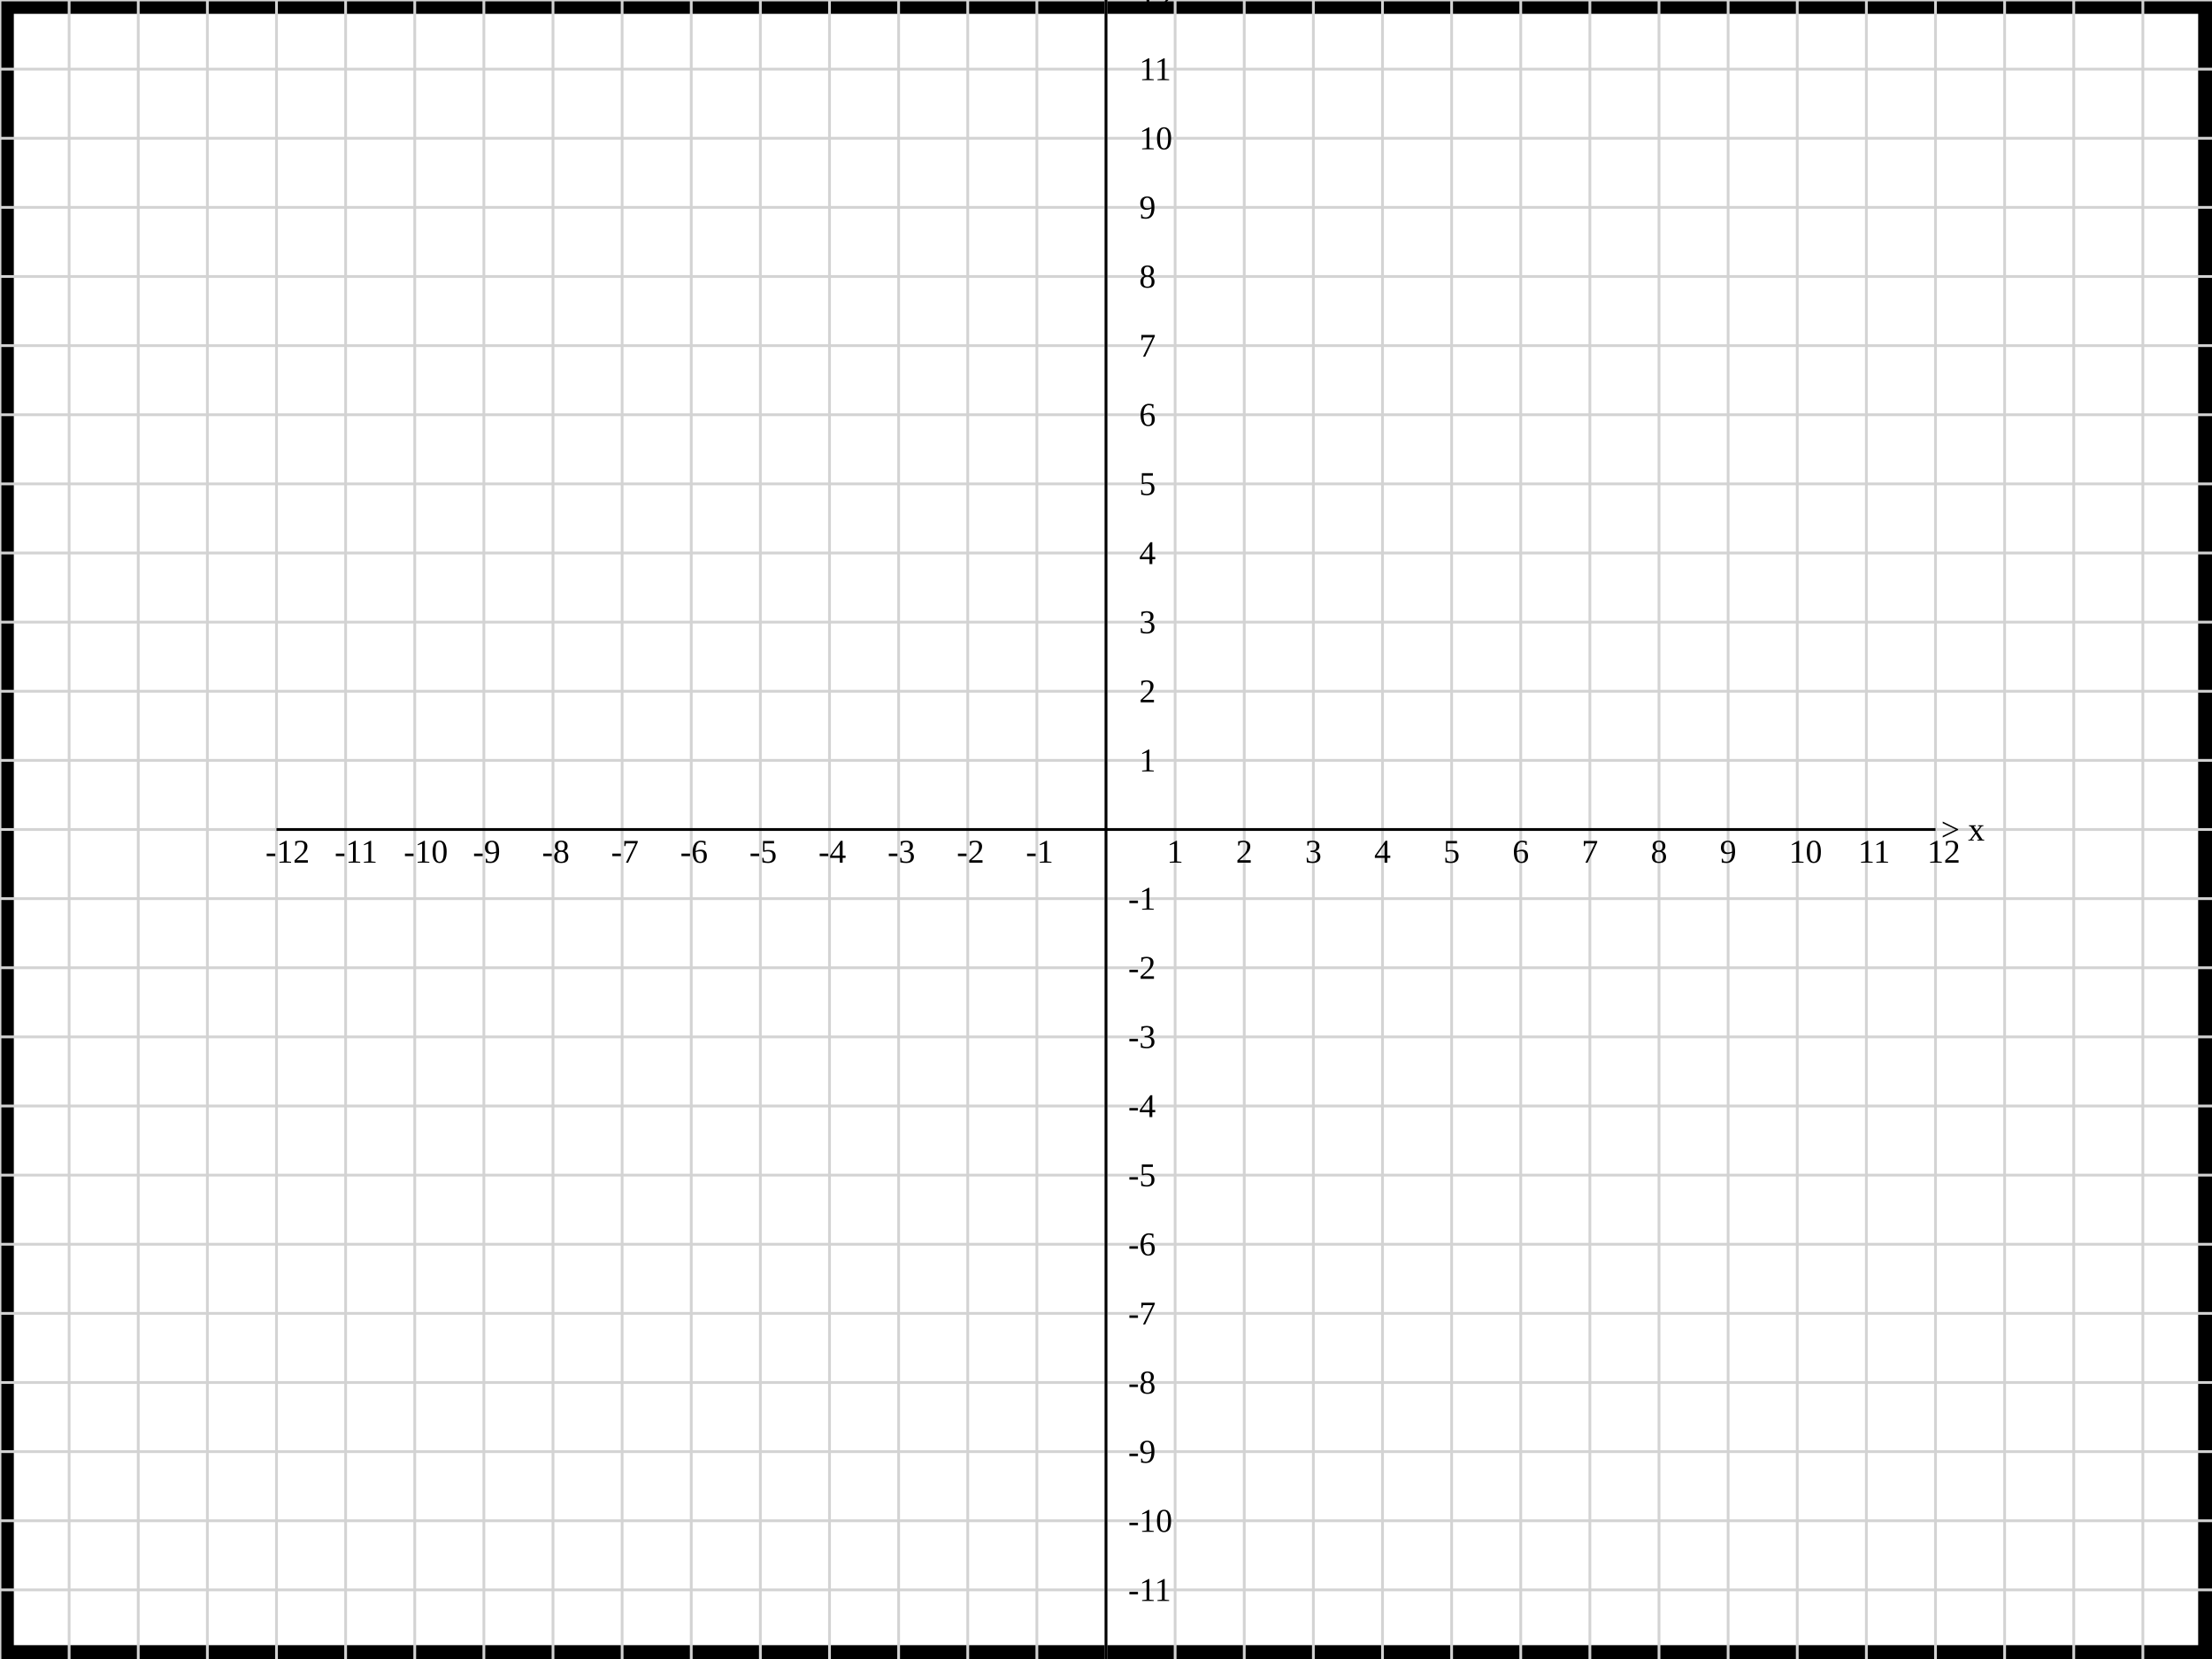
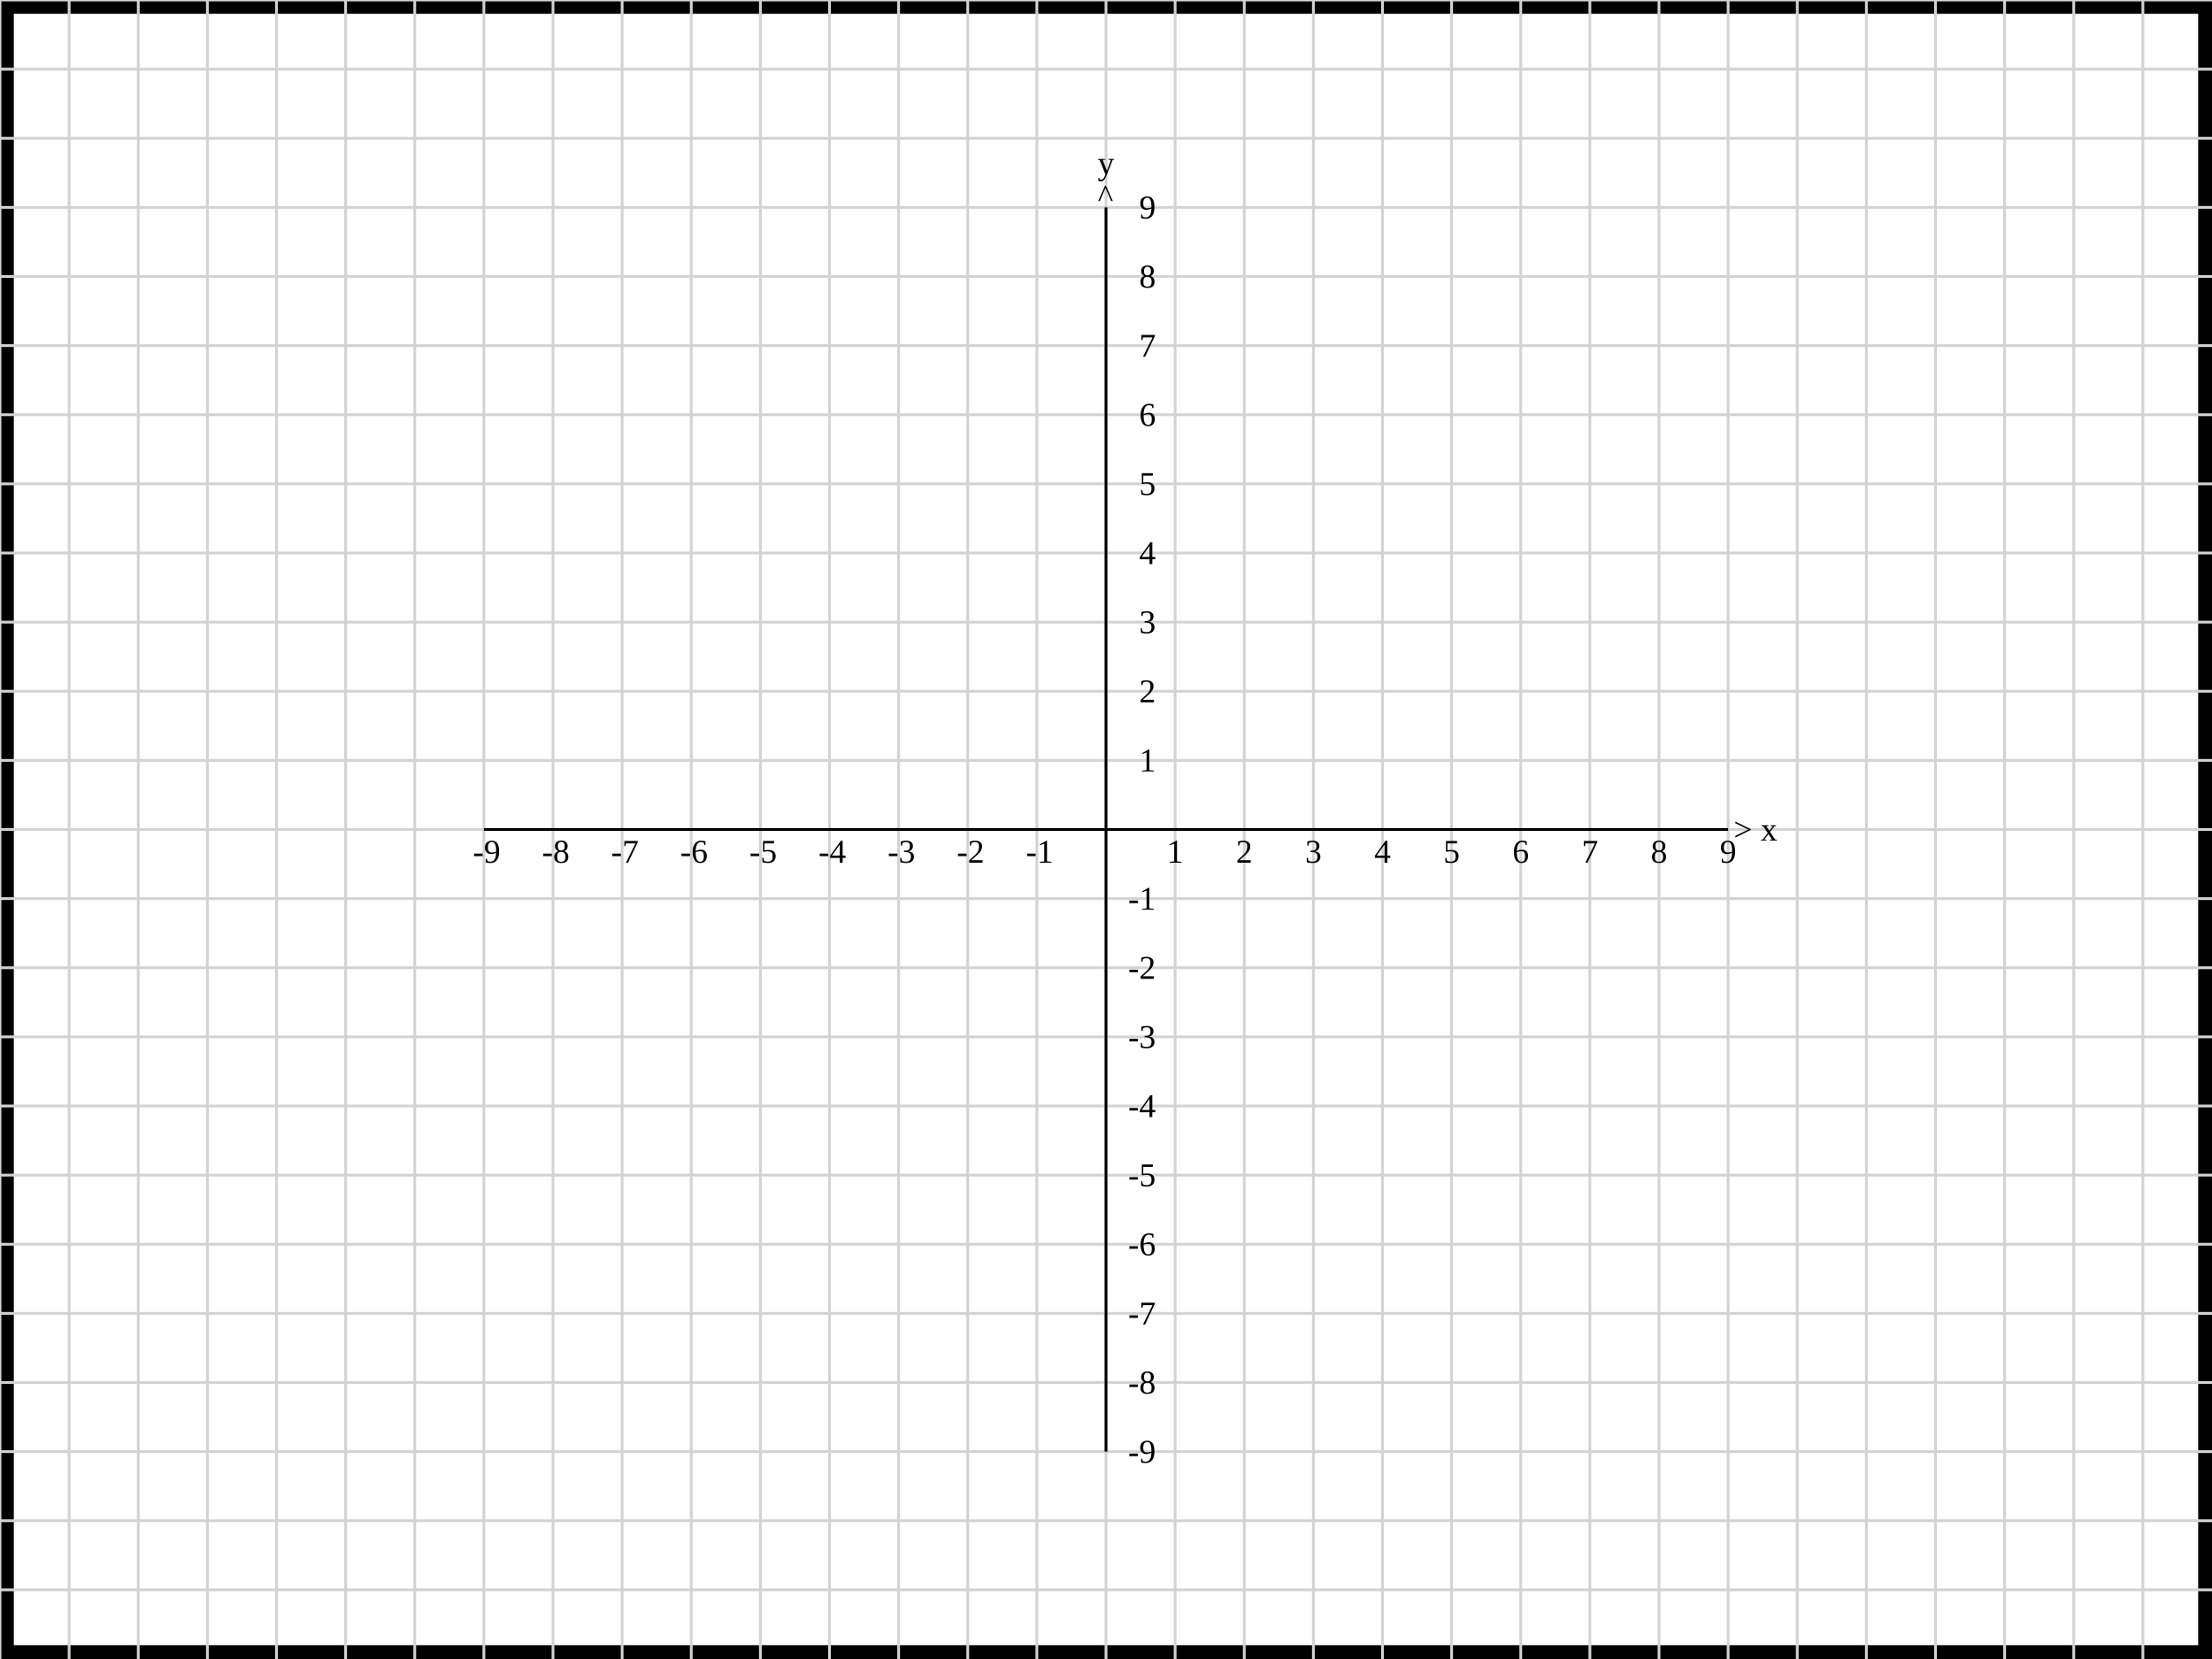
<svg xmlns="http://www.w3.org/2000/svg" version="1.1" baseProfile="full" width="800" height="600">
  <rect x="0" y="0" width="800" height="600" stroke="black" stroke-width="10" fill="white" />
  <line x1="0" y1="0" x2="0" y2="600" stroke="lightgrey" stroke-width="1" />
  <line x1="25" y1="0" x2="25" y2="600" stroke="lightgrey" stroke-width="1" />
  <line x1="50" y1="0" x2="50" y2="600" stroke="lightgrey" stroke-width="1" />
  <line x1="75" y1="0" x2="75" y2="600" stroke="lightgrey" stroke-width="1" />
  <line x1="100" y1="0" x2="100" y2="600" stroke="lightgrey" stroke-width="1" />
  <line x1="125" y1="0" x2="125" y2="600" stroke="lightgrey" stroke-width="1" />
  <line x1="150" y1="0" x2="150" y2="600" stroke="lightgrey" stroke-width="1" />
  <line x1="175" y1="0" x2="175" y2="600" stroke="lightgrey" stroke-width="1" />
  <line x1="200" y1="0" x2="200" y2="600" stroke="lightgrey" stroke-width="1" />
  <line x1="225" y1="0" x2="225" y2="600" stroke="lightgrey" stroke-width="1" />
  <line x1="250" y1="0" x2="250" y2="600" stroke="lightgrey" stroke-width="1" />
  <line x1="275" y1="0" x2="275" y2="600" stroke="lightgrey" stroke-width="1" />
  <line x1="300" y1="0" x2="300" y2="600" stroke="lightgrey" stroke-width="1" />
  <line x1="325" y1="0" x2="325" y2="600" stroke="lightgrey" stroke-width="1" />
  <line x1="350" y1="0" x2="350" y2="600" stroke="lightgrey" stroke-width="1" />
  <line x1="375" y1="0" x2="375" y2="600" stroke="lightgrey" stroke-width="1" />
  <line x1="400" y1="0" x2="400" y2="600" stroke="lightgrey" stroke-width="1" />
  <line x1="425" y1="0" x2="425" y2="600" stroke="lightgrey" stroke-width="1" />
  <line x1="450" y1="0" x2="450" y2="600" stroke="lightgrey" stroke-width="1" />
  <line x1="475" y1="0" x2="475" y2="600" stroke="lightgrey" stroke-width="1" />
  <line x1="500" y1="0" x2="500" y2="600" stroke="lightgrey" stroke-width="1" />
  <line x1="525" y1="0" x2="525" y2="600" stroke="lightgrey" stroke-width="1" />
  <line x1="550" y1="0" x2="550" y2="600" stroke="lightgrey" stroke-width="1" />
  <line x1="575" y1="0" x2="575" y2="600" stroke="lightgrey" stroke-width="1" />
  <line x1="600" y1="0" x2="600" y2="600" stroke="lightgrey" stroke-width="1" />
  <line x1="625" y1="0" x2="625" y2="600" stroke="lightgrey" stroke-width="1" />
  <line x1="650" y1="0" x2="650" y2="600" stroke="lightgrey" stroke-width="1" />
  <line x1="675" y1="0" x2="675" y2="600" stroke="lightgrey" stroke-width="1" />
  <line x1="700" y1="0" x2="700" y2="600" stroke="lightgrey" stroke-width="1" />
  <line x1="725" y1="0" x2="725" y2="600" stroke="lightgrey" stroke-width="1" />
  <line x1="750" y1="0" x2="750" y2="600" stroke="lightgrey" stroke-width="1" />
  <line x1="775" y1="0" x2="775" y2="600" stroke="lightgrey" stroke-width="1" />
  <line x1="0" y1="0" x2="800" y2="0" stroke="lightgrey" stroke-width="1" />
  <line x1="0" y1="25" x2="800" y2="25" stroke="lightgrey" stroke-width="1" />
  <line x1="0" y1="50" x2="800" y2="50" stroke="lightgrey" stroke-width="1" />
  <line x1="0" y1="75" x2="800" y2="75" stroke="lightgrey" stroke-width="1" />
  <line x1="0" y1="100" x2="800" y2="100" stroke="lightgrey" stroke-width="1" />
  <line x1="0" y1="125" x2="800" y2="125" stroke="lightgrey" stroke-width="1" />
  <line x1="0" y1="150" x2="800" y2="150" stroke="lightgrey" stroke-width="1" />
  <line x1="0" y1="175" x2="800" y2="175" stroke="lightgrey" stroke-width="1" />
  <line x1="0" y1="200" x2="800" y2="200" stroke="lightgrey" stroke-width="1" />
  <line x1="0" y1="225" x2="800" y2="225" stroke="lightgrey" stroke-width="1" />
  <line x1="0" y1="250" x2="800" y2="250" stroke="lightgrey" stroke-width="1" />
  <line x1="0" y1="275" x2="800" y2="275" stroke="lightgrey" stroke-width="1" />
  <line x1="0" y1="300" x2="800" y2="300" stroke="lightgrey" stroke-width="1" />
  <line x1="0" y1="325" x2="800" y2="325" stroke="lightgrey" stroke-width="1" />
  <line x1="0" y1="350" x2="800" y2="350" stroke="lightgrey" stroke-width="1" />
  <line x1="0" y1="375" x2="800" y2="375" stroke="lightgrey" stroke-width="1" />
  <line x1="0" y1="400" x2="800" y2="400" stroke="lightgrey" stroke-width="1" />
  <line x1="0" y1="425" x2="800" y2="425" stroke="lightgrey" stroke-width="1" />
  <line x1="0" y1="450" x2="800" y2="450" stroke="lightgrey" stroke-width="1" />
  <line x1="0" y1="475" x2="800" y2="475" stroke="lightgrey" stroke-width="1" />
  <line x1="0" y1="500" x2="800" y2="500" stroke="lightgrey" stroke-width="1" />
  <line x1="0" y1="525" x2="800" y2="525" stroke="lightgrey" stroke-width="1" />
  <line x1="0" y1="550" x2="800" y2="550" stroke="lightgrey" stroke-width="1" />
  <line x1="0" y1="575" x2="800" y2="575" stroke="lightgrey" stroke-width="1" />
-   <line x1="400" y1="300" x2="400" y2="0" stroke="black" stroke-width="1" />
-   <line x1="400" y1="300" x2="400" y2="600" stroke="black" stroke-width="1" />
-   <line x1="400" y1="300" x2="100" y2="300" stroke="black" stroke-width="1" />
-   <line x1="400" y1="300" x2="700" y2="300" stroke="black" stroke-width="1" />
+   <line x1="400" y1="300" x2="400" y2="75" stroke="black" stroke-width="1" />
+   <line x1="400" y1="300" x2="400" y2="525" stroke="black" stroke-width="1" />
+   <line x1="400" y1="300" x2="175" y2="300" stroke="black" stroke-width="1" />
+   <line x1="400" y1="300" x2="625" y2="300" stroke="black" stroke-width="1" />
  <text x="422" y="312" fill="black" font-size="12" transform="">1</text>
  <text x="447" y="312" fill="black" font-size="12" transform="">2</text>
  <text x="472" y="312" fill="black" font-size="12" transform="">3</text>
  <text x="497" y="312" fill="black" font-size="12" transform="">4</text>
  <text x="522" y="312" fill="black" font-size="12" transform="">5</text>
  <text x="547" y="312" fill="black" font-size="12" transform="">6</text>
  <text x="572" y="312" fill="black" font-size="12" transform="">7</text>
  <text x="597" y="312" fill="black" font-size="12" transform="">8</text>
  <text x="622" y="312" fill="black" font-size="12" transform="">9</text>
-   <text x="647" y="312" fill="black" font-size="12" transform="">10</text>
-   <text x="672" y="312" fill="black" font-size="12" transform="">11</text>
-   <text x="697" y="312" fill="black" font-size="12" transform="">12</text>
  <text x="371" y="312" fill="black" font-size="12" transform="">-1</text>
  <text x="346" y="312" fill="black" font-size="12" transform="">-2</text>
  <text x="321" y="312" fill="black" font-size="12" transform="">-3</text>
  <text x="296" y="312" fill="black" font-size="12" transform="">-4</text>
  <text x="271" y="312" fill="black" font-size="12" transform="">-5</text>
  <text x="246" y="312" fill="black" font-size="12" transform="">-6</text>
  <text x="221" y="312" fill="black" font-size="12" transform="">-7</text>
  <text x="196" y="312" fill="black" font-size="12" transform="">-8</text>
  <text x="171" y="312" fill="black" font-size="12" transform="">-9</text>
-   <text x="146" y="312" fill="black" font-size="12" transform="">-10</text>
-   <text x="121" y="312" fill="black" font-size="12" transform="">-11</text>
-   <text x="96" y="312" fill="black" font-size="12" transform="">-12</text>
  <text x="412" y="279" fill="black" font-size="12" transform="">1</text>
  <text x="412" y="254" fill="black" font-size="12" transform="">2</text>
  <text x="412" y="229" fill="black" font-size="12" transform="">3</text>
  <text x="412" y="204" fill="black" font-size="12" transform="">4</text>
  <text x="412" y="179" fill="black" font-size="12" transform="">5</text>
  <text x="412" y="154" fill="black" font-size="12" transform="">6</text>
  <text x="412" y="129" fill="black" font-size="12" transform="">7</text>
  <text x="412" y="104" fill="black" font-size="12" transform="">8</text>
  <text x="412" y="79" fill="black" font-size="12" transform="">9</text>
-   <text x="412" y="54" fill="black" font-size="12" transform="">10</text>
-   <text x="412" y="29" fill="black" font-size="12" transform="">11</text>
-   <text x="412" y="4" fill="black" font-size="12" transform="">12</text>
  <text x="408" y="329" fill="black" font-size="12" transform="">-1</text>
  <text x="408" y="354" fill="black" font-size="12" transform="">-2</text>
  <text x="408" y="379" fill="black" font-size="12" transform="">-3</text>
  <text x="408" y="404" fill="black" font-size="12" transform="">-4</text>
  <text x="408" y="429" fill="black" font-size="12" transform="">-5</text>
  <text x="408" y="454" fill="black" font-size="12" transform="">-6</text>
  <text x="408" y="479" fill="black" font-size="12" transform="">-7</text>
  <text x="408" y="504" fill="black" font-size="12" transform="">-8</text>
  <text x="408" y="529" fill="black" font-size="12" transform="">-9</text>
-   <text x="408" y="554" fill="black" font-size="12" transform="">-10</text>
-   <text x="408" y="579" fill="black" font-size="12" transform="">-11</text>
-   <text x="408" y="604" fill="black" font-size="12" transform="">-12</text>
-   <text x="702" y="304" fill="black" font-size="12" transform="">&gt; x</text>
-   <text x="397" y="0" fill="black" font-size="12" transform="">^</text>
-   <text x="397" y="-12" fill="black" font-size="12" transform="">y</text>
+   <text x="627" y="304" fill="black" font-size="12" transform="">&gt; x</text>
+   <text x="397" y="75" fill="black" font-size="12" transform="">^</text>
+   <text x="397" y="63" fill="black" font-size="12" transform="">y</text>
</svg>
